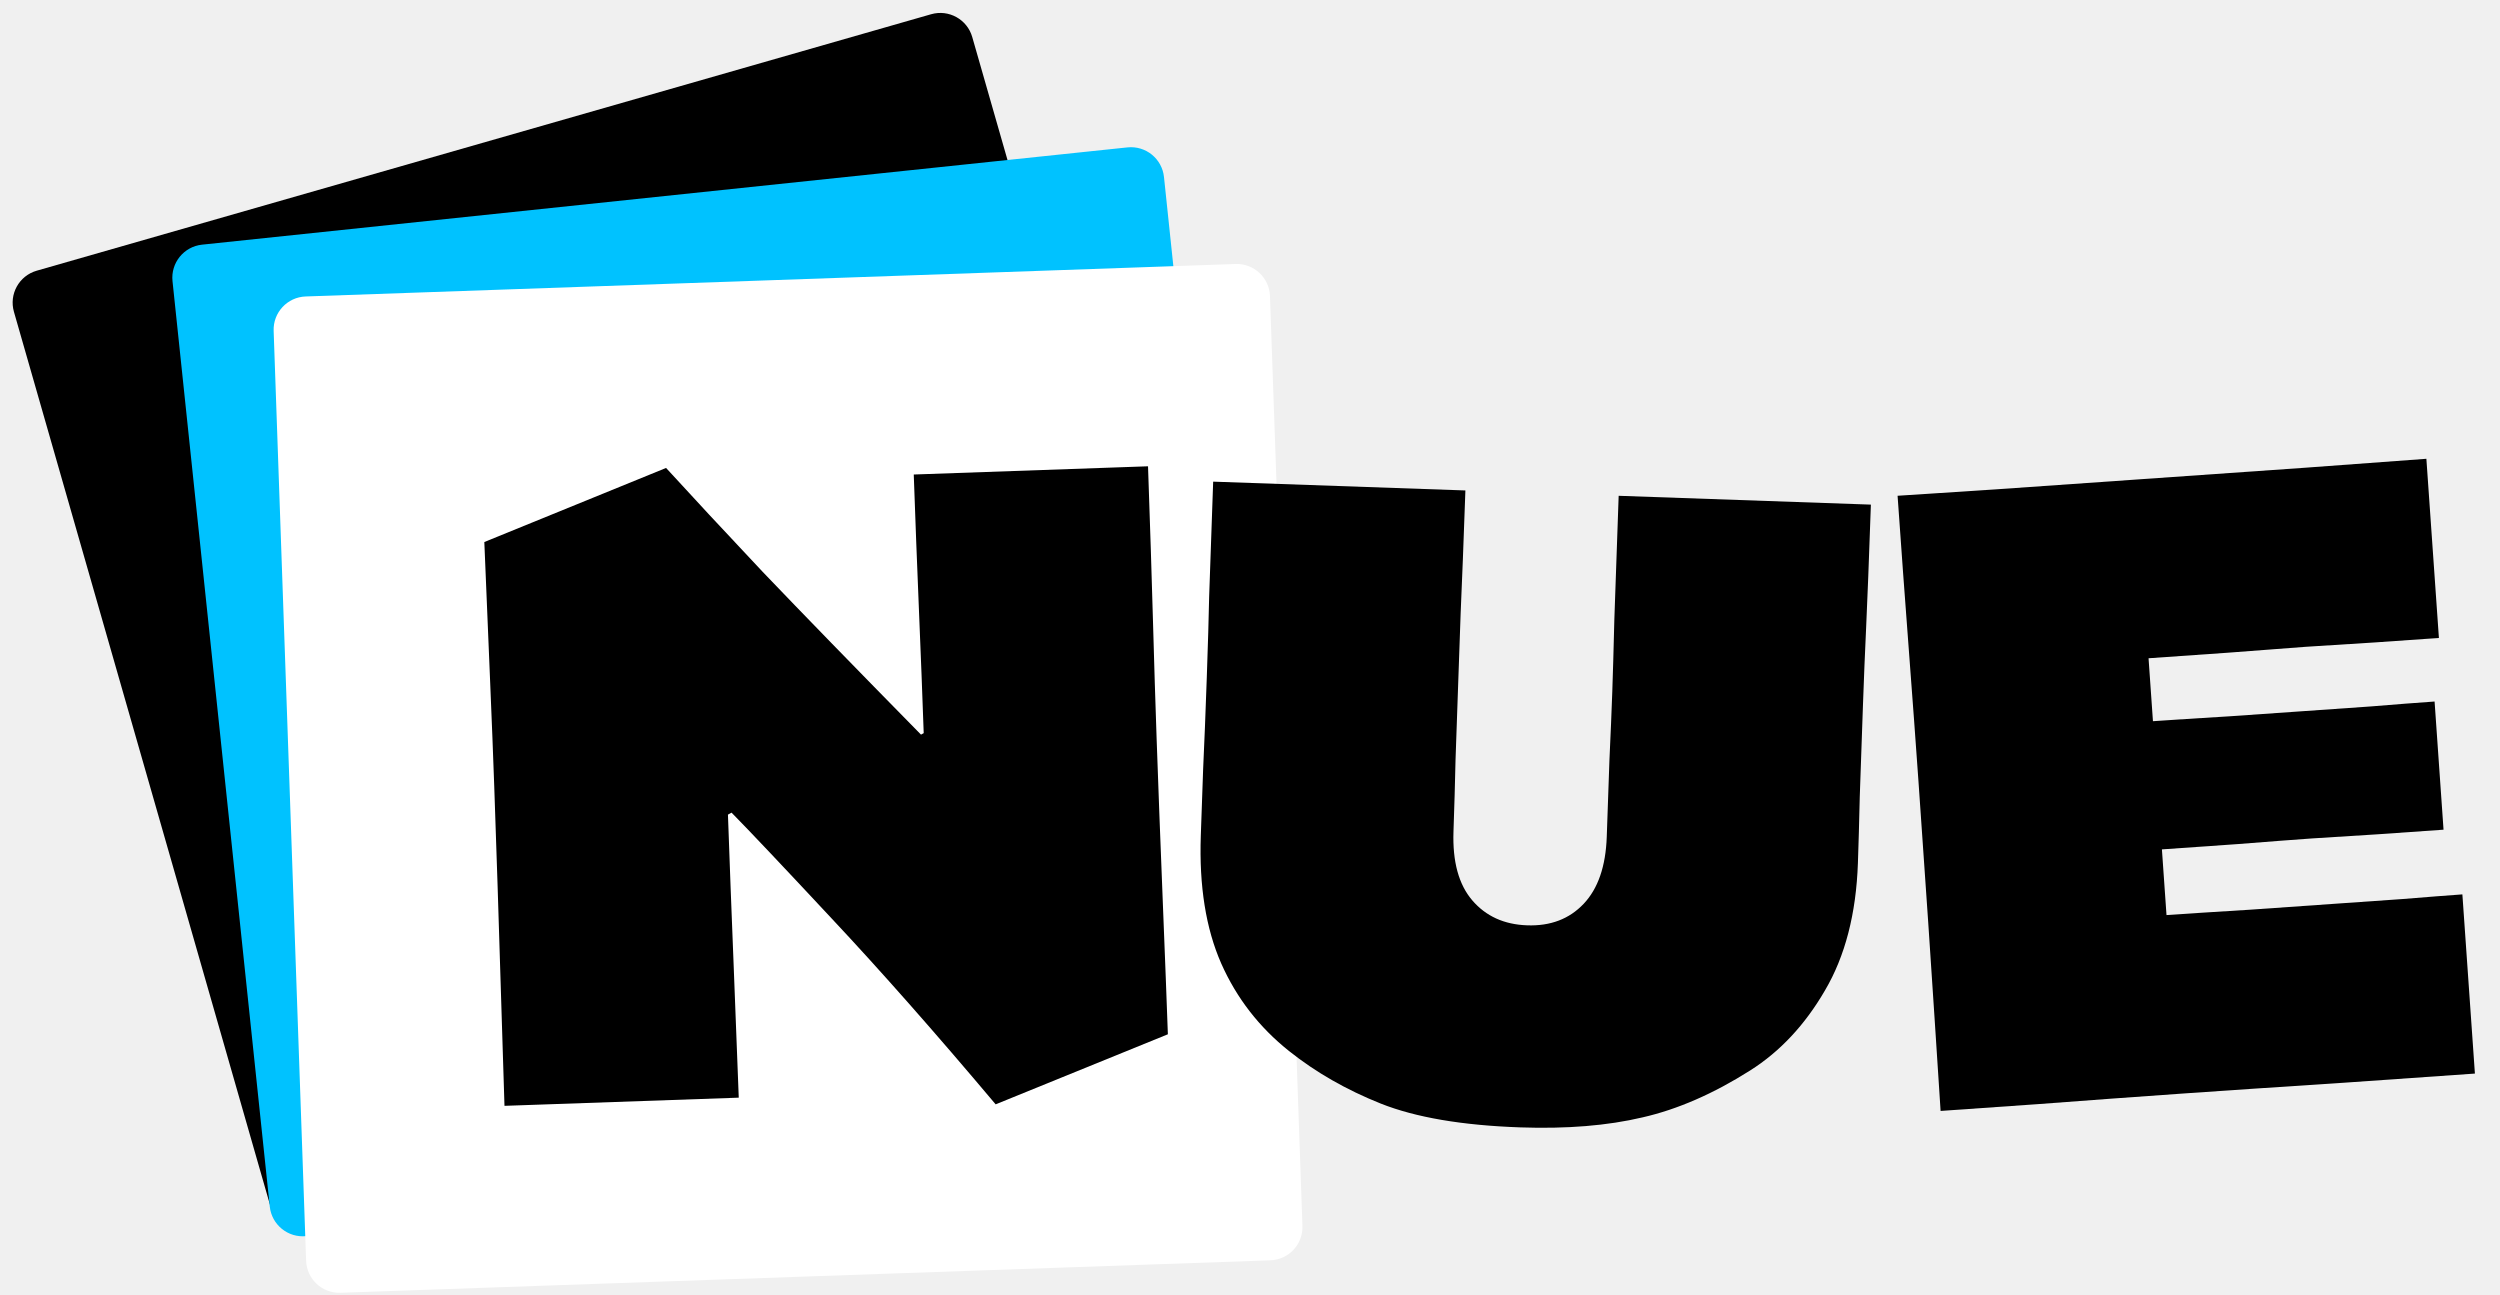
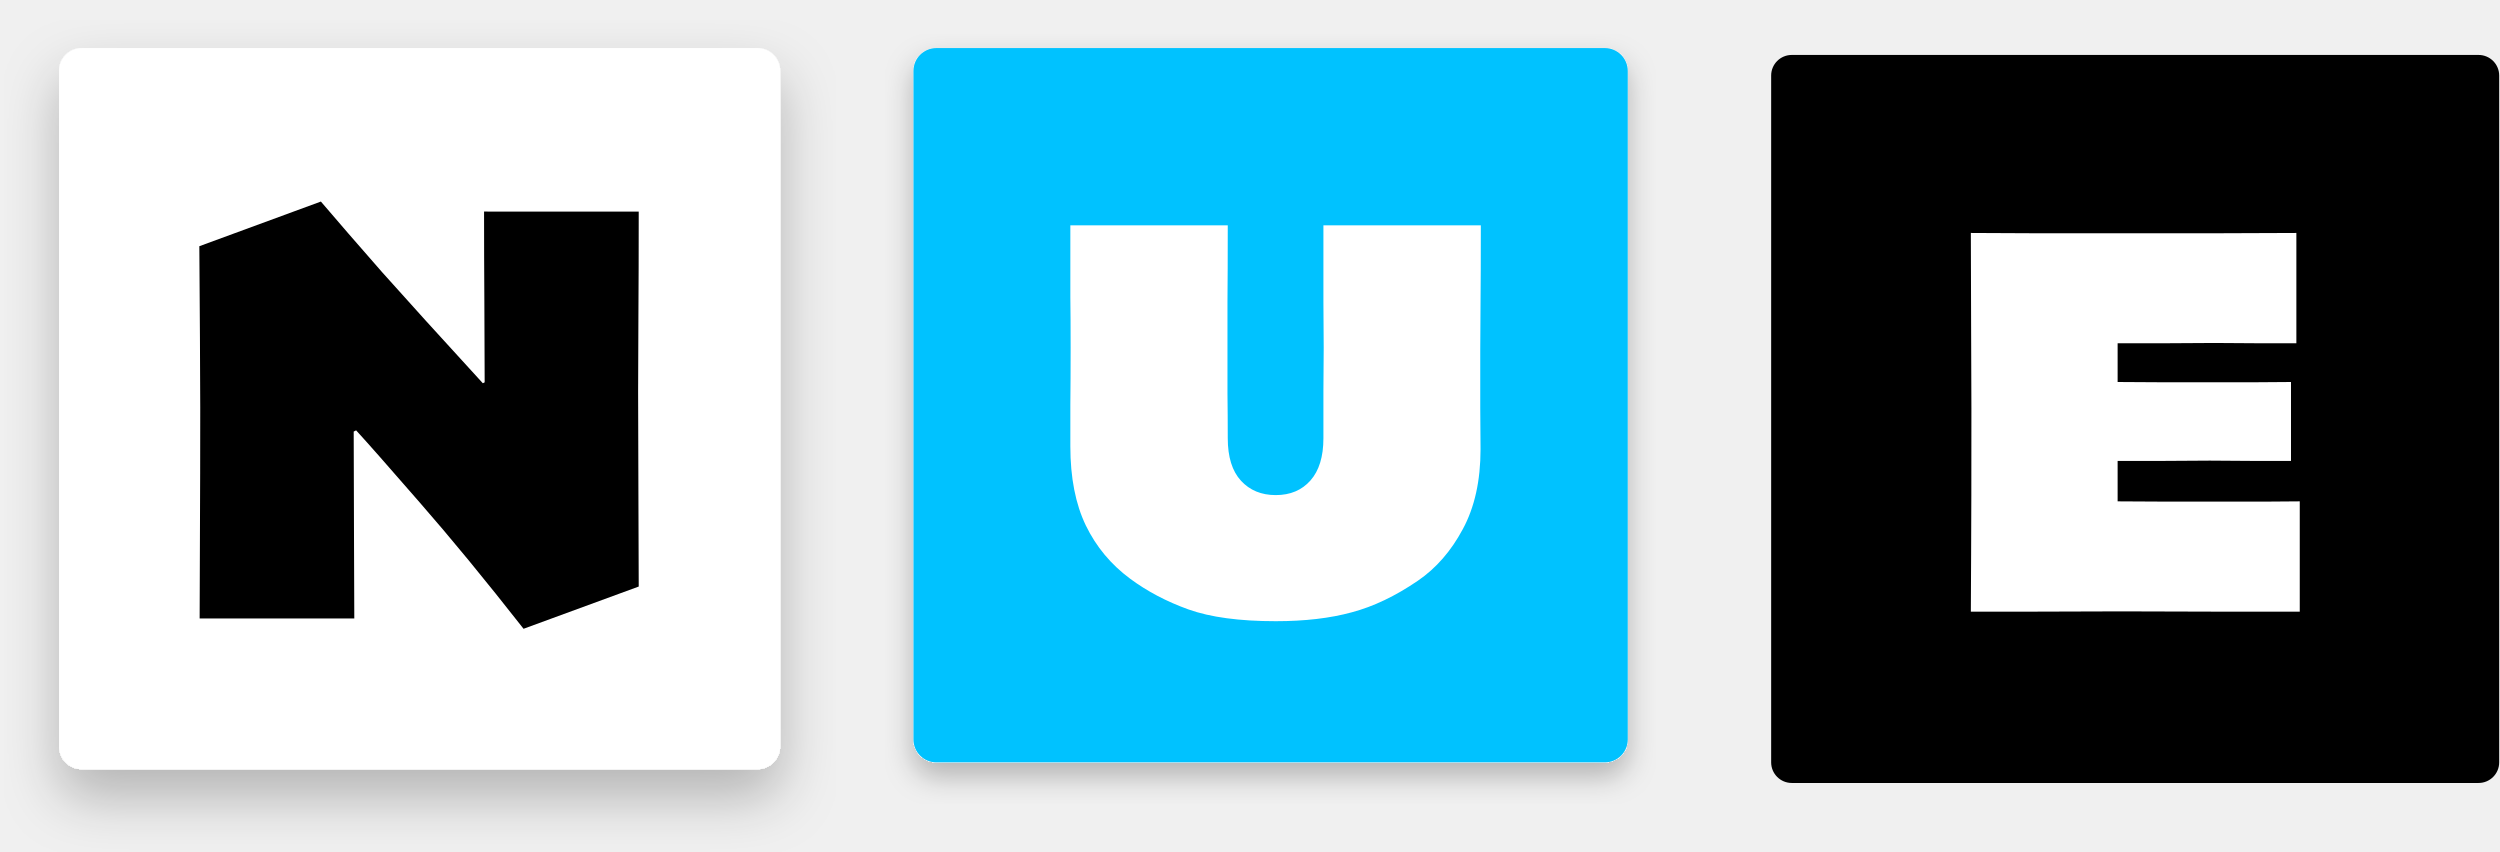
- <svg xmlns="http://www.w3.org/2000/svg" fill="none" height="130" viewBox="0 0 251 130" width="251">
-   <path d="m1.399 31.305c-.508-1.772.516-3.619 2.288-4.127l89.799-25.749c1.772-.508 3.619.516 4.127 2.288l25.75 89.799c.508 1.772-.516 3.619-2.288 4.128l-89.799 25.75c-1.772.508-3.619-.517-4.128-2.288z" fill="#000" />
-   <rect fill="#00c2ff" height="100.092" rx="3.337" transform="matrix(.9945219 -.1045285 .1045285 .9945219 -2.510991 1.910441)" width="100.092" x="16.971" y="24.912" />
-   <path d="m27.474 33.216c-.064-1.842 1.377-3.387 3.218-3.451l93.361-3.26c1.842-.064 3.387 1.377 3.452 3.218l3.26 93.361c.064 1.842-1.377 3.387-3.219 3.451l-93.361 3.26c-1.842.065-3.387-1.376-3.451-3.218z" fill="#fff" />
-   <g fill="#000">
-     <path d="m187.837 50.663c-.194 5.576-.353 9.673-.475 12.29-.121 2.587-.228 5.205-.321 7.854-.122 3.512-.229 6.577-.321 9.196-.06 2.62-.122 4.838-.186 6.656-.177 5.083-1.282 9.347-3.315 12.793-2.002 3.446-4.501 6.12-7.498 8.02-3.69 2.338-7.292 3.909-10.806 4.712-3.514.833-7.613 1.168-12.296 1.005-5.822-.204-10.483-.999-13.982-2.386-3.467-1.385-6.537-3.143-9.208-5.272-3.001-2.387-5.273-5.319-6.818-8.797-1.543-3.509-2.226-7.789-2.05-12.841.064-1.818.141-4.036.233-6.654.122-2.618.245-5.682.367-9.194.117-3.358.197-6.069.238-8.135.073-2.095.208-5.946.403-11.553l25.324.884c-.177 5.052-.336 9.165-.477 12.337-.11 3.142-.195 5.591-.257 7.348-.09 2.588-.176 5.037-.256 7.348-.05 2.312-.119 4.715-.206 7.21-.105 3.019.524 5.324 1.887 6.913 1.363 1.59 3.2 2.425 5.511 2.506 2.341.082 4.232-.639 5.674-2.162 1.441-1.523 2.213-3.763 2.316-6.72.087-2.495.177-5.052.268-7.671.122-2.618.218-4.912.287-6.884.065-1.879.134-4.298.207-7.257.104-2.988.249-7.132.434-12.431z" />
-     <path d="m248.48 107.787c-2.214.155-6.611.462-13.192.922-6.552.428-11.857.783-15.916 1.067-4.767.333-9.717.695-14.85 1.085-5.135.359-8.364.585-9.686.677-.099-1.414-.302-4.537-.609-9.367-.307-4.83-.845-12.749-1.615-23.758-.256-3.659-.579-8.056-.968-13.189-.393-5.164-.768-10.314-1.127-15.449 1.937-.135 5.213-.349 9.828-.641 4.643-.325 9.225-.645 13.746-.961 4.551-.318 10.316-.722 17.297-1.21 6.978-.519 11.052-.819 12.22-.901l1.258 17.989c-.8.056-2.921.204-6.365.445-3.447.21-5.785.358-7.015.444-1.753.123-4.35.32-7.792.591-3.444.241-6.104.427-7.98.558.054.769.129 1.845.226 3.229.095 1.353.167 2.383.216 3.09 1.907-.133 4.475-.297 7.706-.492 3.26-.228 5.751-.402 7.473-.522 2.091-.146 4.336-.303 6.734-.471 2.397-.199 4.517-.362 6.363-.491l.899 12.869c-1.107.077-3.29.23-6.55.458-3.261.197-5.492.338-6.691.422-1.722.12-4.181.308-7.377.562-3.167.222-5.72.4-7.657.535.05.707.126 1.799.229 3.275.101 1.445.179 2.552.232 3.321 1.907-.133 4.722-.315 8.445-.544 3.751-.262 6.519-.456 8.302-.581 2.091-.146 4.398-.307 6.919-.484 2.55-.209 4.564-.365 6.04-.469z" />
-     <path d="m115.262 46.816c.211 6.038.377 11.23.498 15.575.12 4.314.242 8.258.367 11.832.161 4.621.363 9.966.606 16.034.242 6.037.415 10.565.521 13.585l-17.29 7.034c-6.082-7.221-11.574-13.445-16.475-18.671-4.903-5.258-8.25-8.796-10.04-10.615l-.363.198c.156 4.467.353 9.673.592 15.618.238 5.945.403 10.211.493 12.799l-23.521.821c-.088-2.526-.221-6.762-.398-12.709-.177-5.947-.387-12.401-.63-19.364-.102-2.927-.242-6.484-.419-10.673-.178-4.22-.37-8.839-.577-13.86l18.247-7.438c2.566 2.81 5.803 6.29 9.71 10.441 3.938 4.119 9.233 9.563 15.885 16.333l.272-.148c-.127-3.635-.285-7.732-.475-12.29-.19-4.558-.365-9.117-.524-13.677z" />
+ <svg xmlns="http://www.w3.org/2000/svg" fill="none" height="124" viewBox="0 0 364 124" width="364">
+   <filter id="a" color-interpolation-filters="sRGB" filterUnits="userSpaceOnUse" height="112" width="112" x="129" y="5">
+     <feFlood flood-opacity="0" result="BackgroundImageFix" />
+     <feColorMatrix in="SourceAlpha" result="hardAlpha" type="matrix" values="0 0 0 0 0 0 0 0 0 0 0 0 0 0 0 0 0 0 127 0" />
+     <feOffset dy="2" />
+     <feGaussianBlur stdDeviation="2" />
+     <feComposite in2="hardAlpha" operator="out" />
+     <feColorMatrix type="matrix" values="0 0 0 0 0 0 0 0 0 0 0 0 0 0 0 0 0 0 0.25 0" />
+     <feBlend in2="BackgroundImageFix" mode="normal" result="effect1_dropShadow_715_551" />
+     <feBlend in="SourceGraphic" in2="effect1_dropShadow_715_551" mode="normal" result="shape" />
+   </filter>
+   <filter id="b" color-interpolation-filters="sRGB" filterUnits="userSpaceOnUse" height="121" width="121" x=".596" y="3">
+     <feFlood flood-opacity="0" result="BackgroundImageFix" />
+     <feColorMatrix in="SourceAlpha" result="hardAlpha" type="matrix" values="0 0 0 0 0 0 0 0 0 0 0 0 0 0 0 0 0 0 127 0" />
+     <feOffset dy="4" />
+     <feGaussianBlur stdDeviation="4" />
+     <feComposite in2="hardAlpha" operator="out" />
+     <feColorMatrix type="matrix" values="0 0 0 0 0 0 0 0 0 0 0 0 0 0 0 0 0 0 0.25 0" />
+     <feBlend in2="BackgroundImageFix" mode="normal" result="effect1_dropShadow_715_551" />
+     <feBlend in="SourceGraphic" in2="effect1_dropShadow_715_551" mode="normal" result="shape" />
+   </filter>
+   <path d="m257.881 11c0-1.657 1.343-3 3-3h100c1.657 0 3 1.343 3 3v100c0 1.657-1.343 3-3 3h-100c-1.657 0-3-1.343-3-3z" fill="#000" />
+   <path d="m334.845 89.057c-1.976 0-5.902 0-11.777 0-5.847-.027-10.583-.041-14.206-.041-4.255 0-8.675.014-13.26.041-4.584 0-7.466 0-8.647 0 0-1.263.014-4.049.041-8.359.028-4.31.041-11.379.041-21.207 0-3.267-.013-7.192-.041-11.777-.027-4.612-.041-9.21-.041-13.795 1.73 0 4.653.014 8.771.041h12.271 15.442c6.231-.028 9.869-.041 10.912-.041v16.059c-.714 0-2.608 0-5.683 0-3.074-.027-5.161-.041-6.259-.041-1.564 0-3.884.014-6.959.041-3.074 0-5.449 0-7.124 0v2.882 2.759c1.702 0 3.995.014 6.877.041h6.671 6.012c2.141-.028 4.035-.041 5.683-.041v11.489c-.989 0-2.938 0-5.848 0-2.91-.028-4.9-.041-5.971-.041-1.537 0-3.733.014-6.588.041-2.828 0-5.106 0-6.836 0v2.924 2.965c1.702 0 4.214.014 7.536.041h7.412 6.177c2.278-.028 4.076-.041 5.394-.041z" fill="#fff" />
+   <g filter="url(#a)">
+     <rect fill="#00c2ff" height="104" rx="3.337" width="104" x="133" y="7" />
  </g>
+   <path d="m215.609 32.811c0 5.047-.014 8.755-.042 11.125-.028 2.342-.042 4.712-.042 7.11v8.323c.028 2.37.042 4.378.042 6.023 0 4.601-.864 8.49-2.593 11.669-1.701 3.179-3.876 5.674-6.524 7.487-3.263 2.231-6.469 3.764-9.62 4.601-3.151.864-6.845 1.297-11.083 1.297-5.27 0-9.508-.572-12.715-1.715-3.179-1.143-6.009-2.635-8.49-4.475-2.788-2.063-4.935-4.642-6.441-7.737-1.506-3.123-2.259-6.971-2.259-11.543 0-1.645 0-3.653 0-6.023.028-2.37.042-5.144.042-8.323 0-3.039-.014-5.493-.042-7.361 0-1.896 0-5.381 0-10.456h22.92c0 4.573-.014 8.295-.042 11.167v6.65 6.65c.028 2.091.042 4.266.042 6.525 0 2.732.641 4.796 1.924 6.19 1.283 1.394 2.969 2.091 5.061 2.091 2.119 0 3.806-.711 5.06-2.133 1.255-1.422 1.882-3.471 1.882-6.148 0-2.259 0-4.573 0-6.943.028-2.37.042-4.447.042-6.232 0-1.701-.014-3.89-.042-6.566 0-2.705 0-6.455 0-11.251z" fill="#fff" />
+   <g filter="url(#b)">
+     <path d="m8.596 10.337c0-1.843 1.494-3.337 3.337-3.337h98.326c1.843 0 3.337 1.494 3.337 3.337v98.326c0 1.843-1.494 3.337-3.337 3.337h-98.326c-1.843 0-3.337-1.494-3.337-3.337z" fill="#fff" />
+   </g>
+   <path d="m92.998 30.806c0 5.781-.015 10.751-.044 14.91-.029 4.129-.044 7.905-.044 11.326 0 4.424.015 9.541.044 15.352.029 5.781.044 10.117.044 13.007l-16.768 6.15c-5.574-7.108-10.618-13.243-15.131-18.405-4.513-5.191-7.595-8.686-9.247-10.485l-.354.177c0 4.277.015 9.261.044 14.954s.044 9.777.044 12.255h-22.519c0-2.419.015-6.474.044-12.167.029-5.693.044-11.872.044-18.538 0-2.802-.015-6.209-.044-10.22-.029-4.041-.059-8.465-.088-13.273l17.697-6.504c2.36 2.772 5.339 6.209 8.937 10.308 3.628 4.07 8.509 9.453 14.644 16.148l.266-.133c0-3.48-.015-7.403-.044-11.768s-.044-8.73-.044-13.096z" fill="#000" />
</svg>
